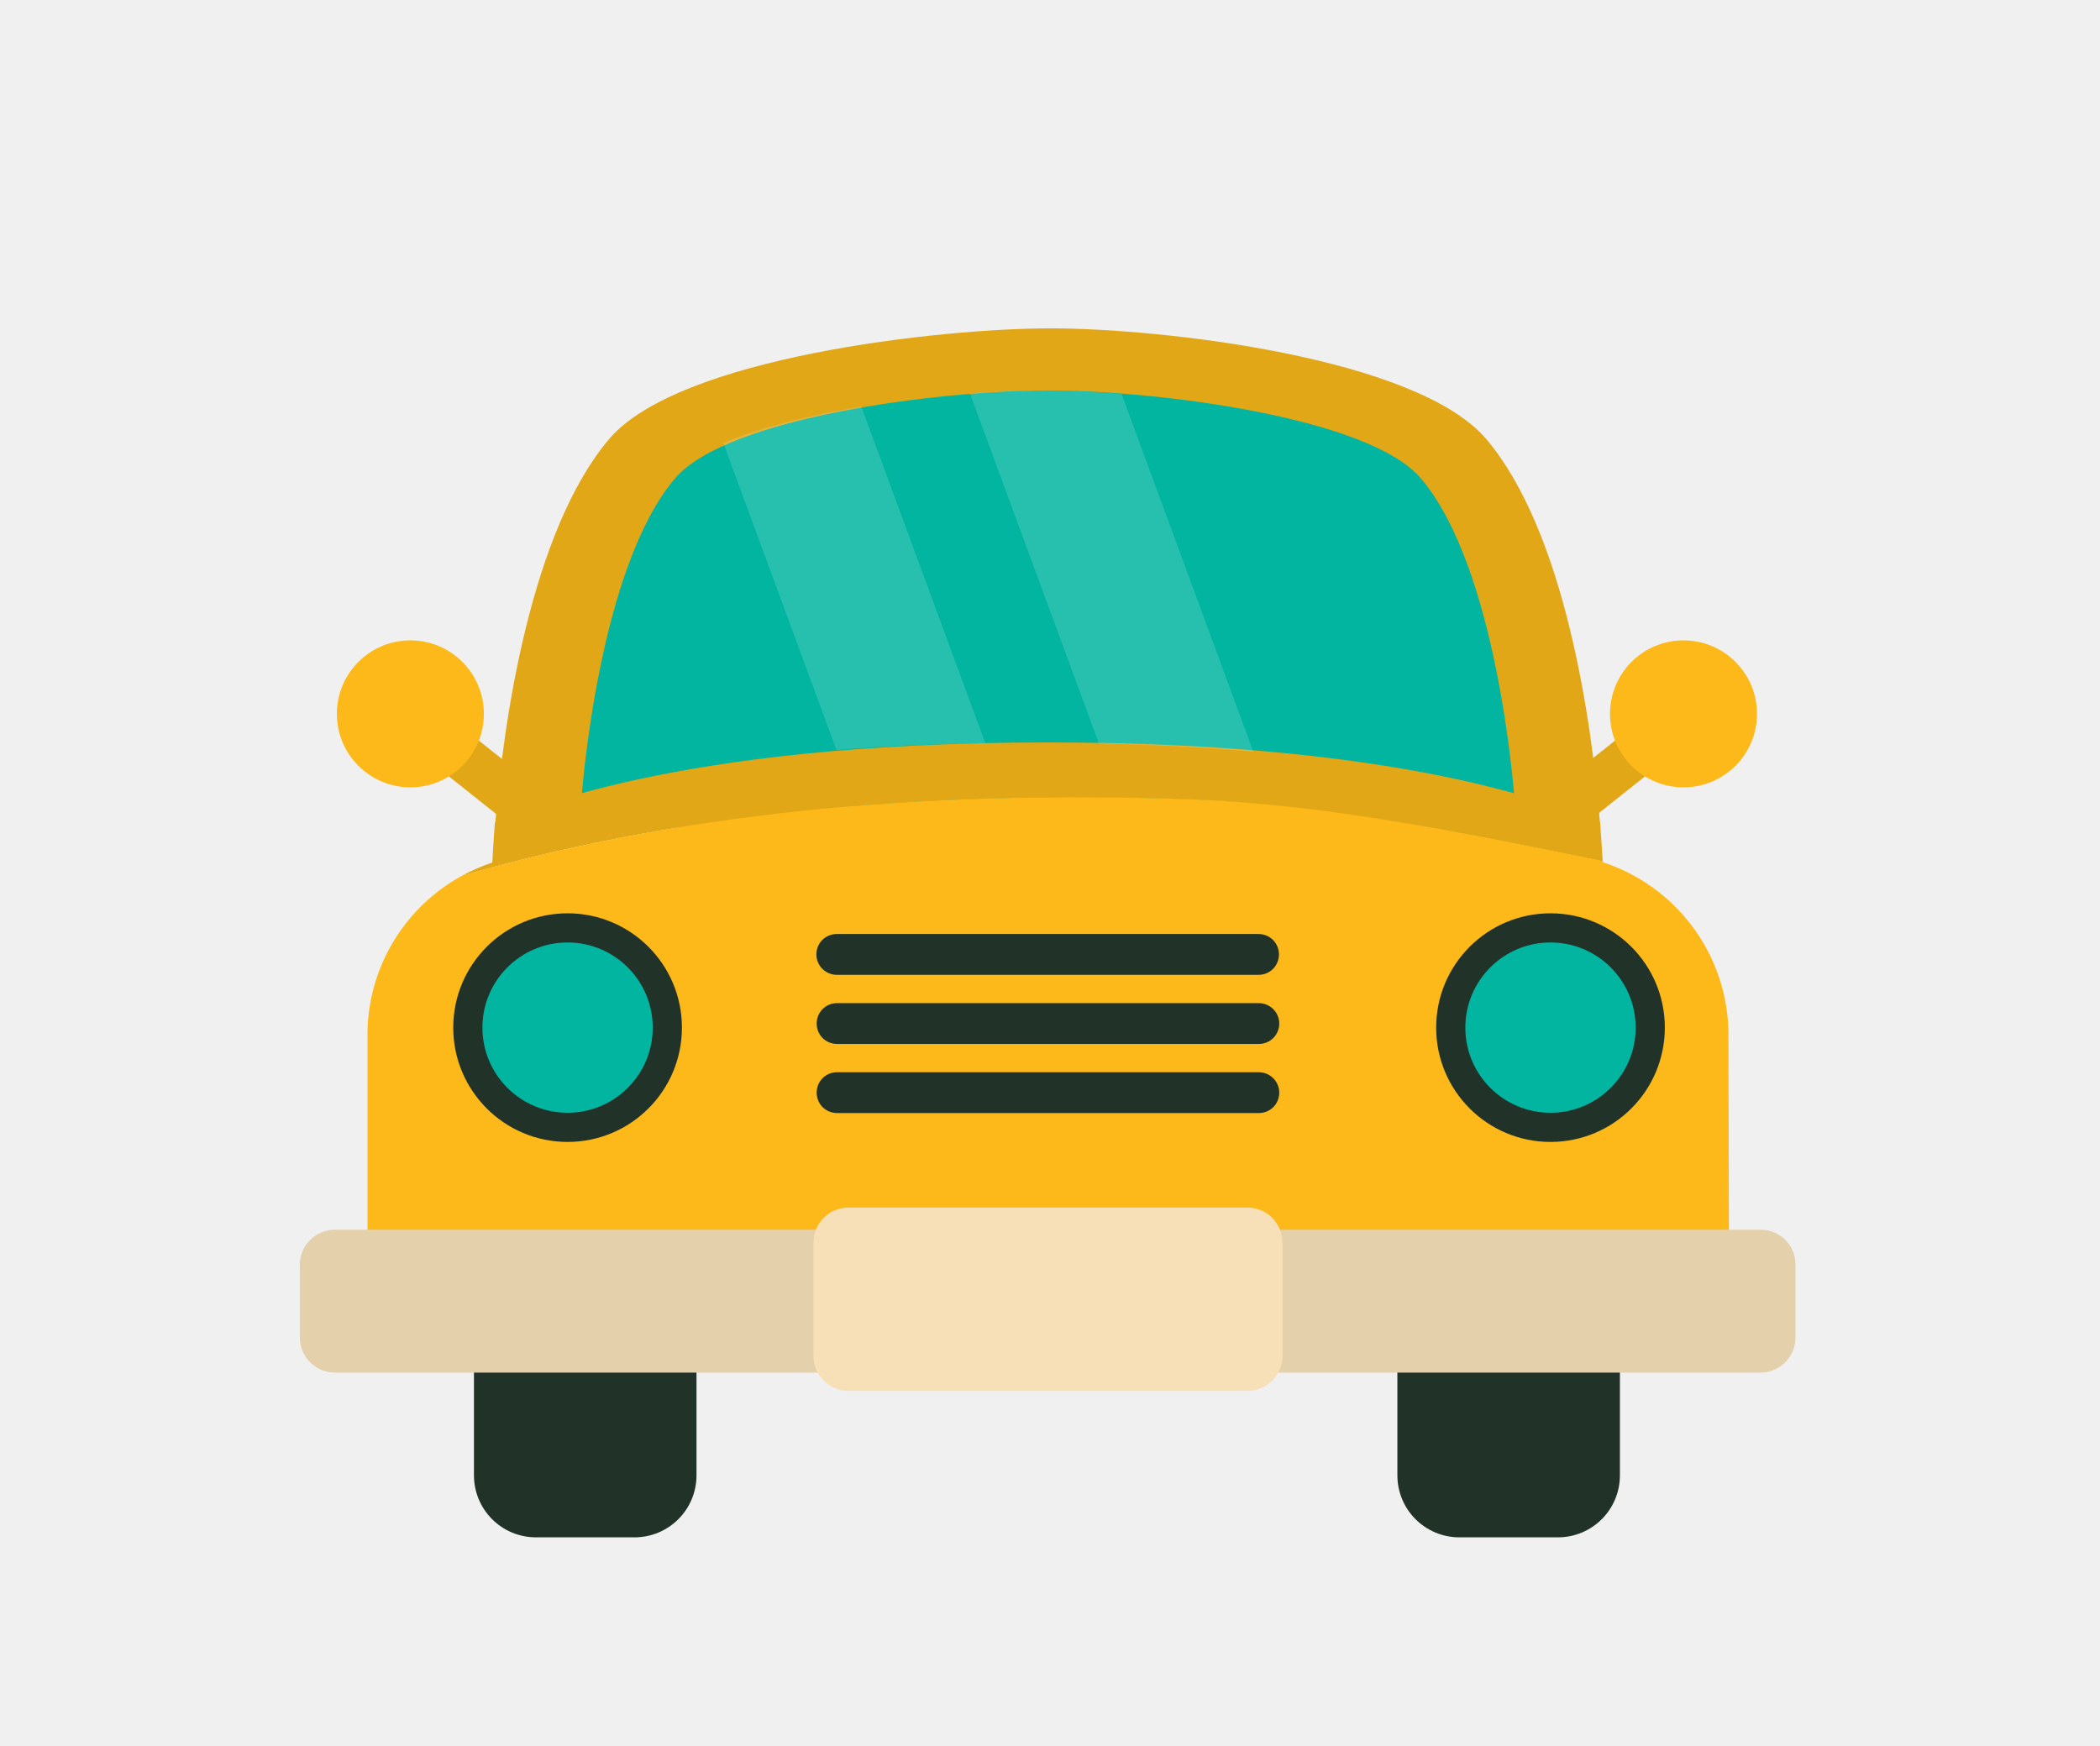
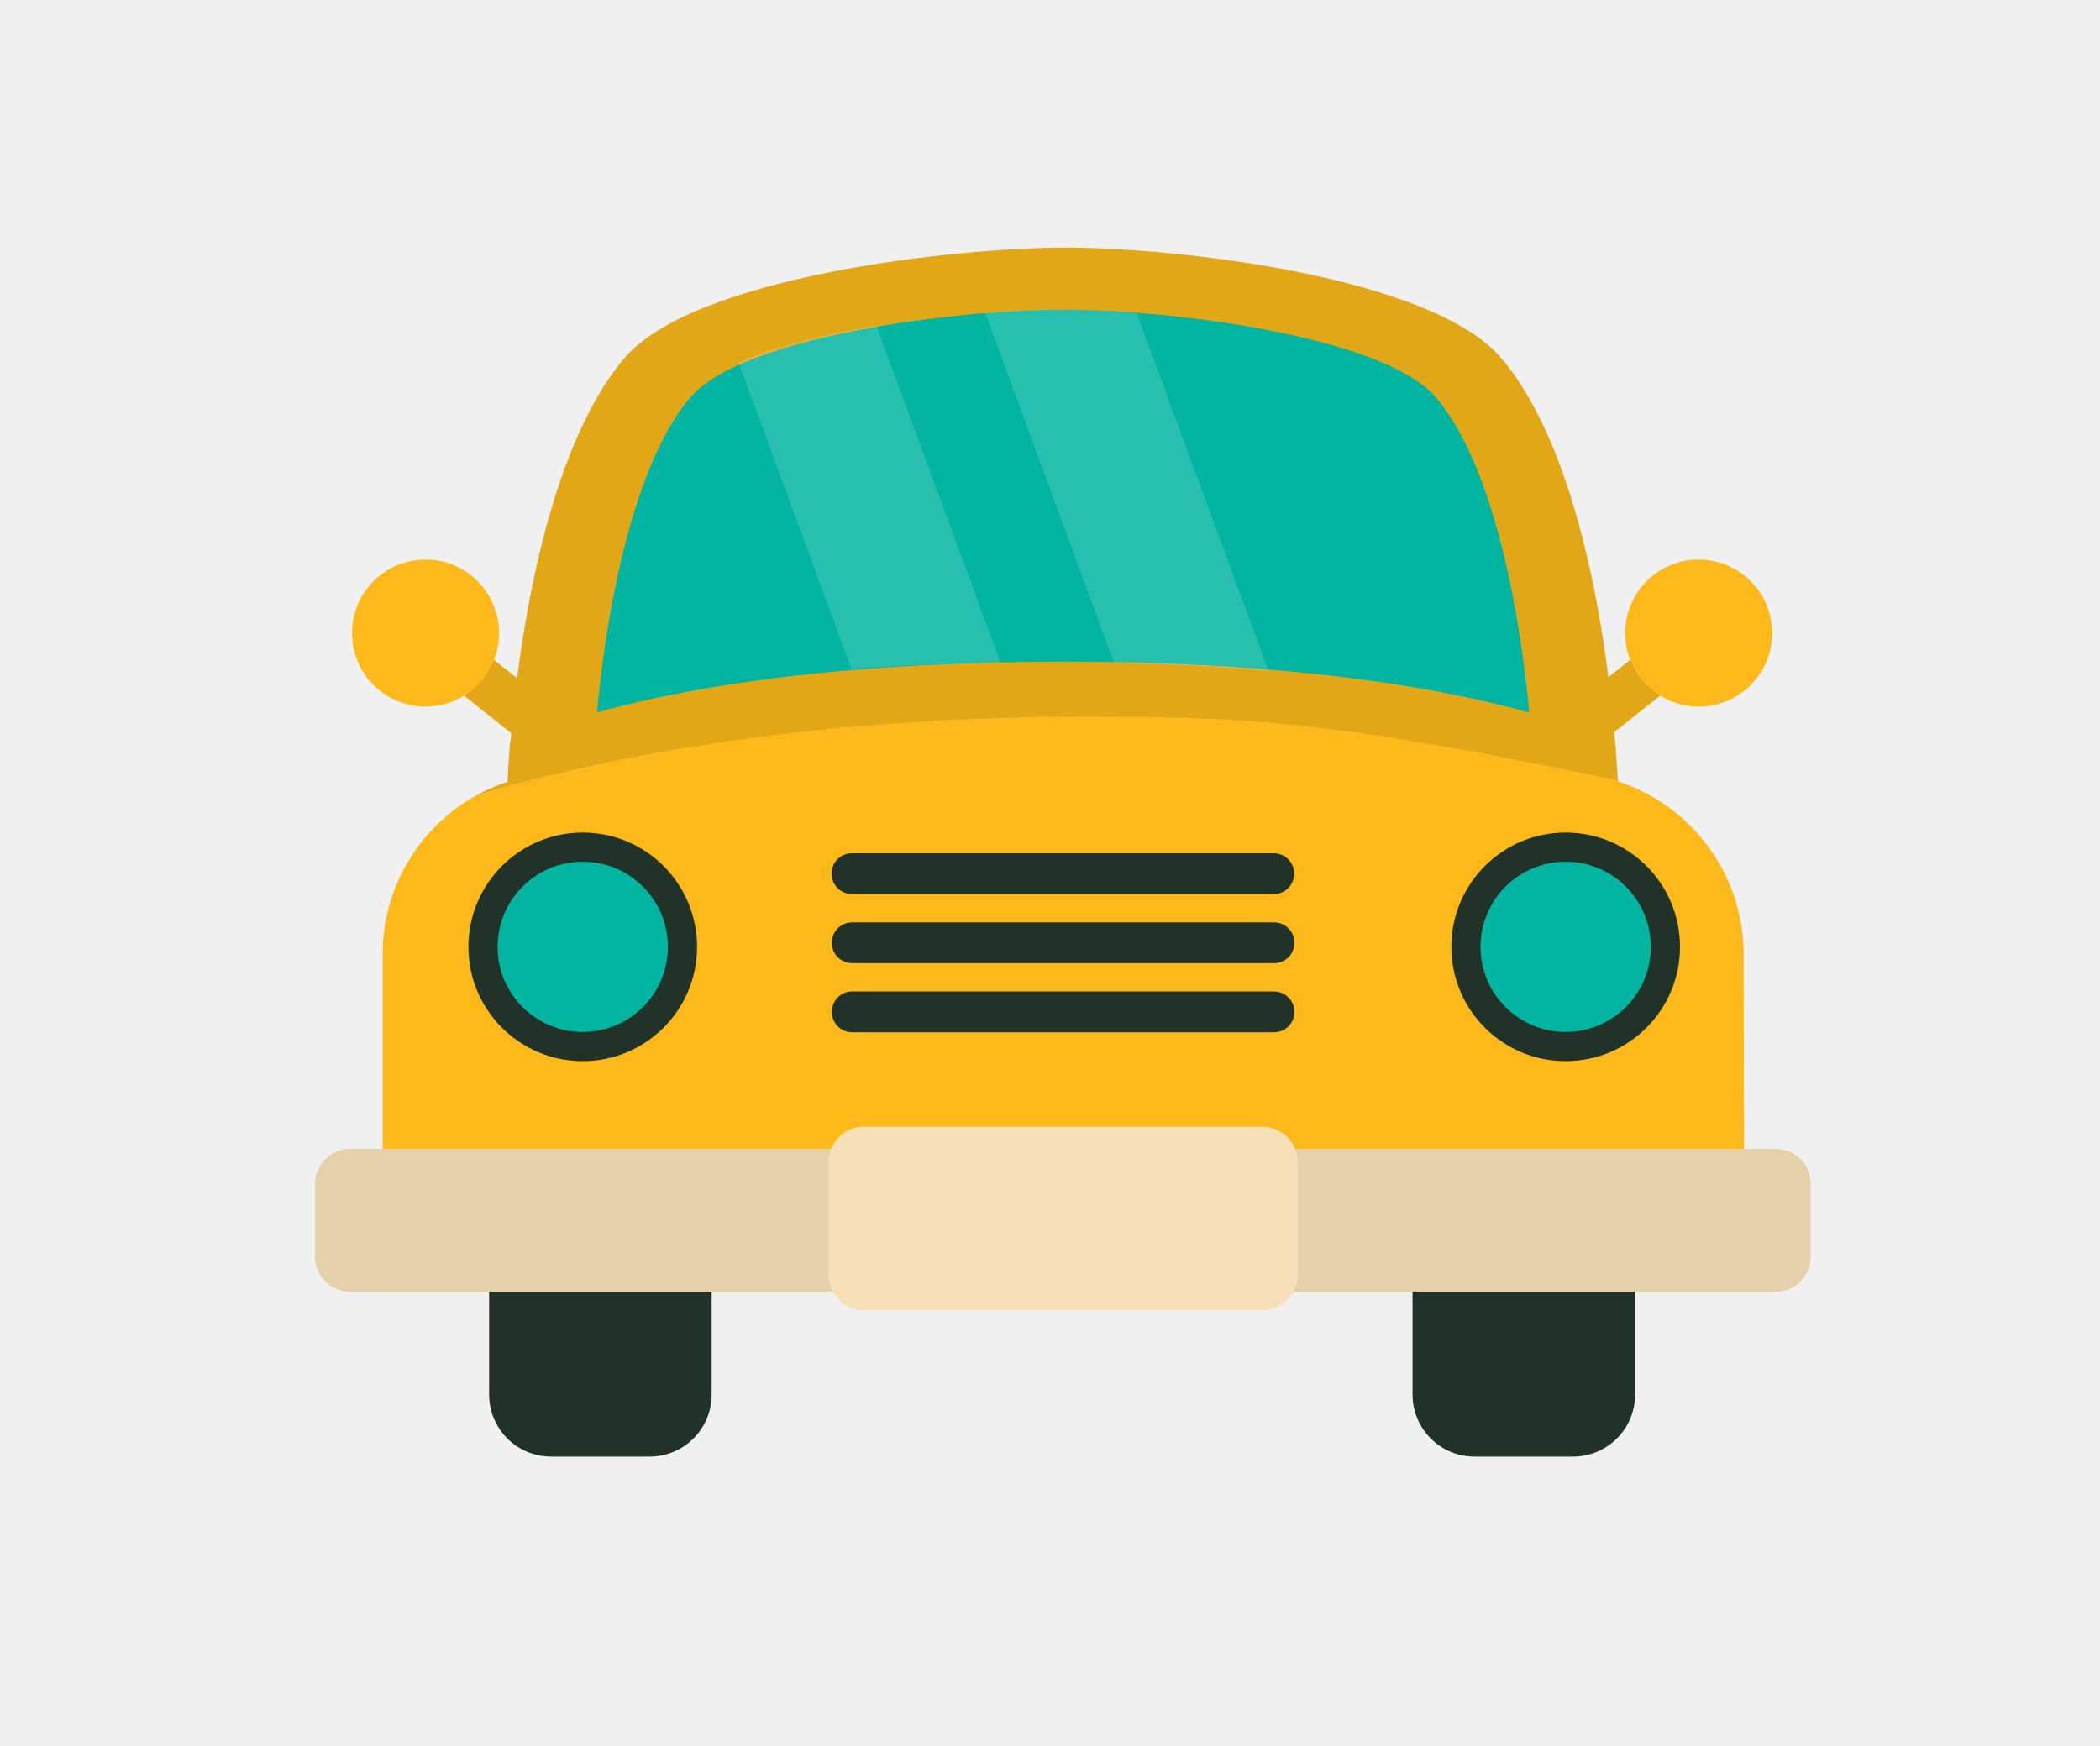
- <svg xmlns="http://www.w3.org/2000/svg" xmlns:xlink="http://www.w3.org/1999/xlink" version="1.1" id="Layer_1" x="0px" y="0px" width="720px" height="598.5px" viewBox="110 -49.5 720 598.5" style="enable-background:new 110 -49.5 720 598.5;" xml:space="preserve">
+ <svg xmlns="http://www.w3.org/2000/svg" xmlns:xlink="http://www.w3.org/1999/xlink" version="1.1" id="Layer_1" x="0px" y="0px" width="720px" height="598.5px" viewBox="80 -19.5 720 598.5" style="enable-background:new 80 -19.5 720 598.5;" xml:space="preserve">
  <style type="text/css">
- 	.st0{fill:#01B5A1;}
- 	.st1{fill:#EE3B3F;}
- 	.st2{fill:#BE202A;}
- 	.st3{fill:#6D5738;}
- 	.st4{fill:#FCB919;}
- 	.st5{fill:#F7E0B7;}
- 	.st6{fill:#58452D;}
- 	.st7{fill:#128977;}
- 	.st8{fill:#213228;}
- 	.st9{fill:#E2A717;}
- 	.st10{fill:#E4D0AB;}
- 	.st11{fill:#01B5A1;stroke:#213228;stroke-width:10;stroke-miterlimit:10;}
- 	.st12{clip-path:url(#SVGID_2_);}
- 	.st13{opacity:0.15;fill:#FFFFFF;enable-background:new    ;}
+ 	.st0{display:none;fill:#020202;}
+ 	.st1{fill:#01B5A1;}
+ 	.st2{fill:#EE3B3F;}
+ 	.st3{fill:#BE202A;}
+ 	.st4{fill:#6D5738;}
+ 	.st5{fill:#FCB919;}
+ 	.st6{fill:#F7E0B7;}
+ 	.st7{fill:#58452D;}
+ 	.st8{fill:#128977;}
+ 	.st9{fill:#213228;}
+ 	.st10{fill:#E2A717;}
+ 	.st11{fill:#E4D0AB;}
+ 	.st12{fill:#01B5A1;stroke:#213228;stroke-width:10;stroke-miterlimit:10;}
+ 	.st13{clip-path:url(#SVGID_2_);}
+ 	.st14{opacity:0.15;fill:#FFFFFF;enable-background:new    ;}
</style>
-   <g id="background">
- </g>
-   <rect x="254.8" y="1972.6" class="st0" width="116.3" height="116.3" />
-   <rect x="354.2" y="1972.6" class="st1" width="116.3" height="116.3" />
-   <rect x="146.2" y="1972.6" class="st2" width="116.3" height="116.3" />
-   <rect x="453.7" y="1972.6" class="st3" width="116.3" height="116.3" />
-   <rect x="553.1" y="1972.6" class="st4" width="116.3" height="116.3" />
-   <rect x="652.6" y="1972.6" class="st5" width="116.3" height="116.3" />
-   <rect x="770.4" y="1972.6" class="st6" width="116.3" height="116.3" />
-   <rect x="869.8" y="1972.6" class="st7" width="116.3" height="116.3" />
-   <rect x="969.2" y="1972.6" class="st8" width="116.3" height="116.3" />
-   <path class="st8" d="M348.8,456.4c0,11.8-9.5,21.3-21.3,21.3h-33.7c-11.8,0-21.3-9.5-21.3-21.3v-70.9c0-11.8,9.5-21.3,21.3-21.3  h33.7c11.8,0,21.3,9.5,21.3,21.3V456.4z" />
-   <path class="st8" d="M589.1,456.4c0,11.8,9.5,21.3,21.3,21.3h33.7c11.8,0,21.3-9.5,21.3-21.3v-70.9c0-11.8-9.5-21.3-21.3-21.3h-33.7  c-11.8,0-21.3,9.5-21.3,21.3V456.4L589.1,456.4z" />
+   <rect x="118" y="10.5" class="st0" width="641" height="546" />
+   <rect x="334.8" y="1953.1" class="st1" width="116.3" height="116.3" />
+   <rect x="434.2" y="1953.1" class="st2" width="116.3" height="116.3" />
+   <rect x="226.2" y="1953.1" class="st3" width="116.3" height="116.3" />
+   <rect x="533.7" y="1953.1" class="st4" width="116.3" height="116.3" />
+   <rect x="633.1" y="1953.1" class="st5" width="116.3" height="116.3" />
+   <rect x="732.6" y="1953.1" class="st6" width="116.3" height="116.3" />
+   <rect x="850.4" y="1953.1" class="st7" width="116.3" height="116.3" />
+   <rect x="949.8" y="1953.1" class="st8" width="116.3" height="116.3" />
+   <rect x="1049.2" y="1953.1" class="st9" width="116.3" height="116.3" />
  <g>
-     <rect x="649.1" y="207.4" transform="matrix(0.7829 -0.6221 0.6221 0.7829 9.8998 459.1162)" class="st9" width="27.5" height="16" />
-     <circle class="st4" cx="687.2" cy="195.3" r="25.2" />
-   </g>
-   <g>
-     <rect x="261.3" y="207.4" transform="matrix(-0.7829 -0.6221 0.6221 -0.7829 356.3756 555.1268)" class="st9" width="27.5" height="16" />
-     <circle class="st4" cx="250.7" cy="195.3" r="25.2" />
-   </g>
-   <path class="st9" d="M658.7,234.4c-2.8-37.1-12.4-101.8-39.1-133.3c-23.8-28.1-111.3-38-149.3-38s-127.7,9.9-151.5,38  c-26.6,31.5-36.3,96.2-39.1,133.3c1.4-0.4,192.6,0,192.6,0S654.4,233.1,658.7,234.4z" />
-   <path class="st0" d="M309.2,226.5c0.4-6.7,6.4-81.5,32.2-111.9c17.8-21,90.4-30.2,127.9-30.2s110.2,9.2,127.9,30.2  C623,145,629,219.7,629.4,226.5C633,227.1,304,227.4,309.2,226.5z" />
-   <path class="st9" d="M518.3,224.7c47.1,1.9,94.2,11.7,141.2,21.2c-0.1-1.8-0.4-6.5-0.9-13.5c-8.8-2.7-58.8-27.3-189.3-27.3  s-180.7,24.6-189.6,27.3c-0.6,7.5-0.8,12.5-0.9,13.9c-3.6,1.2-7.1,2.7-10.4,4.5C349.5,227.5,434.4,221.7,518.3,224.7z" />
-   <path class="st4" d="M702.6,303.9c-0.7-27-18.5-49.7-43-57.7c0-0.1,0-0.2,0-0.4c-47.1-9.5-94.2-19.4-141.2-21.2  c-83.9-3-168.8,2.9-249.8,26.1c-19,10.3-32,30.2-32.6,53.2v0.1v79.2l233.3,7l0,0h0.1h0.1l0,0l233.3-7L702.6,303.9L702.6,303.9z" />
-   <path class="st10" d="M713.6,372.2H469.3h-0.2H224.8c-6.6,0-12,5.4-12,12v25c0,6.6,5.4,12,12,12h244.3h0.2h244.3c6.6,0,12-5.4,12-12  v-25C725.6,377.5,720.3,372.2,713.6,372.2z" />
-   <circle class="st11" cx="641.6" cy="302.9" r="34.2" />
-   <circle class="st11" cx="304.6" cy="302.9" r="34.2" />
-   <g>
-     <path class="st8" d="M396.9,284.8h72.2h0.2h72.2c3.9,0,7-3.1,7-7s-3.1-7-7-7h-72.2h-0.2h-72.2c-3.9,0-7,3.1-7,7   C389.9,281.7,393.1,284.8,396.9,284.8z" />
-     <path class="st8" d="M541.6,294.5h-72.2h-0.2H397c-3.9,0-7,3.1-7,7s3.1,7,7,7h72.2h0.2h72.2c3.9,0,7-3.1,7-7   C548.6,297.6,545.4,294.5,541.6,294.5z" />
-     <path class="st8" d="M541.6,318.2h-72.2h-0.2H397c-3.9,0-7,3.1-7,7s3.1,7,7,7h72.2h0.2h72.2c3.9,0,7-3.1,7-7   C548.6,321.3,545.4,318.2,541.6,318.2z" />
-   </g>
-   <path class="st5" d="M537.7,364.6h-68.3h-0.2h-68.3c-6.6,0-12,5.4-12,12v38.9c0,6.6,5.4,12,12,12h68.3h0.2h68.3c6.6,0,12-5.4,12-12  v-38.9C549.7,370,544.3,364.6,537.7,364.6z" />
-   <g>
+     <path class="st9" d="M324,458.7c0,11.8-9.5,21.3-21.3,21.3H269c-11.8,0-21.3-9.5-21.3-21.3v-70.9c0-11.8,9.5-21.3,21.3-21.3h33.7   c11.8,0,21.3,9.5,21.3,21.3V458.7z" />
+     <path class="st9" d="M564.3,458.7c0,11.8,9.5,21.3,21.3,21.3h33.7c11.8,0,21.3-9.5,21.3-21.3v-70.9c0-11.8-9.5-21.3-21.3-21.3   h-33.7c-11.8,0-21.3,9.5-21.3,21.3V458.7L564.3,458.7z" />
    <g>
-       <defs>
-         <path id="SVGID_1_" d="M307.1,226.5c0.4-6.7,6.4-81.5,32.2-111.9c17.8-21,90.4-30.2,127.9-30.2s110.2,9.2,127.9,30.2     c25.8,30.4,31.8,105.1,32.2,111.9c1.7,0.3-37.3-21.3-162.9-21.3C338.7,205.2,304.4,227,307.1,226.5z" />
-       </defs>
-       <clipPath id="SVGID_2_">
-         <use xlink:href="#SVGID_1_" style="overflow:visible;" />
-       </clipPath>
-       <g class="st12">
-         <rect x="383" y="25.2" transform="matrix(-0.9384 0.3456 -0.3456 -0.9384 846.9713 180.9051)" class="st13" width="48.7" height="281.5" />
-         <rect x="461.2" y="-9.1" transform="matrix(-0.9384 0.3456 -0.3456 -0.9384 986.6938 87.4311)" class="st13" width="48.7" height="281.5" />
+       <rect x="624.3" y="209.7" transform="matrix(-0.7829 0.6221 -0.6221 -0.7829 1273.017 -8.8083)" class="st10" width="27.5" height="16" />
+       <circle class="st5" cx="662.4" cy="197.6" r="25.2" />
+     </g>
+     <g>
+       <rect x="236.5" y="209.7" transform="matrix(0.7829 0.6221 -0.6221 0.7829 189.7448 -108.4248)" class="st10" width="27.5" height="16" />
+       <circle class="st5" cx="225.9" cy="197.6" r="25.2" />
+     </g>
+     <path class="st10" d="M633.9,236.7c-2.8-37.1-12.4-101.8-39.1-133.3c-23.8-28.1-111.3-38-149.3-38s-127.7,9.9-151.5,38   c-26.6,31.5-36.3,96.2-39.1,133.3c1.4-0.4,192.6,0,192.6,0S629.6,235.4,633.9,236.7z" />
+     <path class="st1" d="M284.4,228.8c0.4-6.7,6.4-81.5,32.2-111.9c17.8-21,90.4-30.2,127.9-30.2s110.2,9.2,127.9,30.2   c25.8,30.4,31.8,105.1,32.2,111.9C608.2,229.4,279.2,229.7,284.4,228.8z" />
+     <path class="st10" d="M493.5,227c47.1,1.9,94.2,11.7,141.2,21.2c-0.1-1.8-0.4-6.5-0.9-13.5c-8.8-2.7-58.8-27.3-189.3-27.3   S263.8,232,254.9,234.7c-0.6,7.5-0.8,12.5-0.9,13.9c-3.6,1.2-7.1,2.7-10.4,4.5C324.7,229.8,409.6,224,493.5,227z" />
+     <path class="st5" d="M677.8,306.2c-0.7-27-18.5-49.7-43-57.7c0-0.1,0-0.2,0-0.4c-47.1-9.5-94.2-19.4-141.2-21.2   c-83.9-3-168.8,2.9-249.8,26.1c-19,10.3-32,30.2-32.6,53.2v0.1v79.2l233.3,7l0,0h0.1h0.1l0,0l233.3-7L677.8,306.2L677.8,306.2z" />
+     <path class="st11" d="M688.8,374.5H444.5h-0.2H200c-6.6,0-12,5.4-12,12v25c0,6.6,5.4,12,12,12h244.3h0.2h244.3c6.6,0,12-5.4,12-12   v-25C700.8,379.8,695.5,374.5,688.8,374.5z" />
+     <circle class="st12" cx="616.8" cy="305.2" r="34.2" />
+     <circle class="st12" cx="279.8" cy="305.2" r="34.2" />
+     <g>
+       <path class="st9" d="M372.1,287.1h72.2h0.2h72.2c3.9,0,7-3.1,7-7c0-3.9-3.1-7-7-7h-72.2h-0.2h-72.2c-3.9,0-7,3.1-7,7    C365.1,284,368.3,287.1,372.1,287.1z" />
+       <path class="st9" d="M516.8,296.8h-72.2h-0.2h-72.2c-3.9,0-7,3.1-7,7c0,3.9,3.1,7,7,7h72.2h0.2h72.2c3.9,0,7-3.1,7-7    C523.8,299.9,520.6,296.8,516.8,296.8z" />
+       <path class="st9" d="M516.8,320.5h-72.2h-0.2h-72.2c-3.9,0-7,3.1-7,7c0,3.9,3.1,7,7,7h72.2h0.2h72.2c3.9,0,7-3.1,7-7    C523.8,323.6,520.6,320.5,516.8,320.5z" />
+     </g>
+     <path class="st6" d="M512.9,366.9h-68.3h-0.2h-68.3c-6.6,0-12,5.4-12,12v38.9c0,6.6,5.4,12,12,12h68.3h0.2h68.3c6.6,0,12-5.4,12-12   v-38.9C524.9,372.3,519.5,366.9,512.9,366.9z" />
+     <g>
+       <g>
+         <g>
+           <defs>
+             <path id="SVGID_1_" d="M282.3,228.8c0.4-6.7,6.4-81.5,32.2-111.9c17.8-21,90.4-30.2,127.9-30.2s110.2,9.2,127.9,30.2       c25.8,30.4,31.8,105.1,32.2,111.9c1.7,0.3-37.3-21.3-162.9-21.3C313.9,207.5,279.6,229.3,282.3,228.8z" />
+           </defs>
+           <clipPath id="SVGID_2_">
+             <use xlink:href="#SVGID_1_" style="overflow:visible;" />
+           </clipPath>
+           <g class="st13">
+             <rect x="358.2" y="27.5" transform="matrix(0.9384 -0.3456 0.3456 0.9384 -34.577 142.5784)" class="st14" width="48.7" height="281.5" />
+             <rect x="436.4" y="-6.8" transform="matrix(0.9384 -0.3456 0.3456 0.9384 -17.9187 167.4907)" class="st14" width="48.7" height="281.5" />
+           </g>
+         </g>
      </g>
    </g>
  </g>
</svg>
